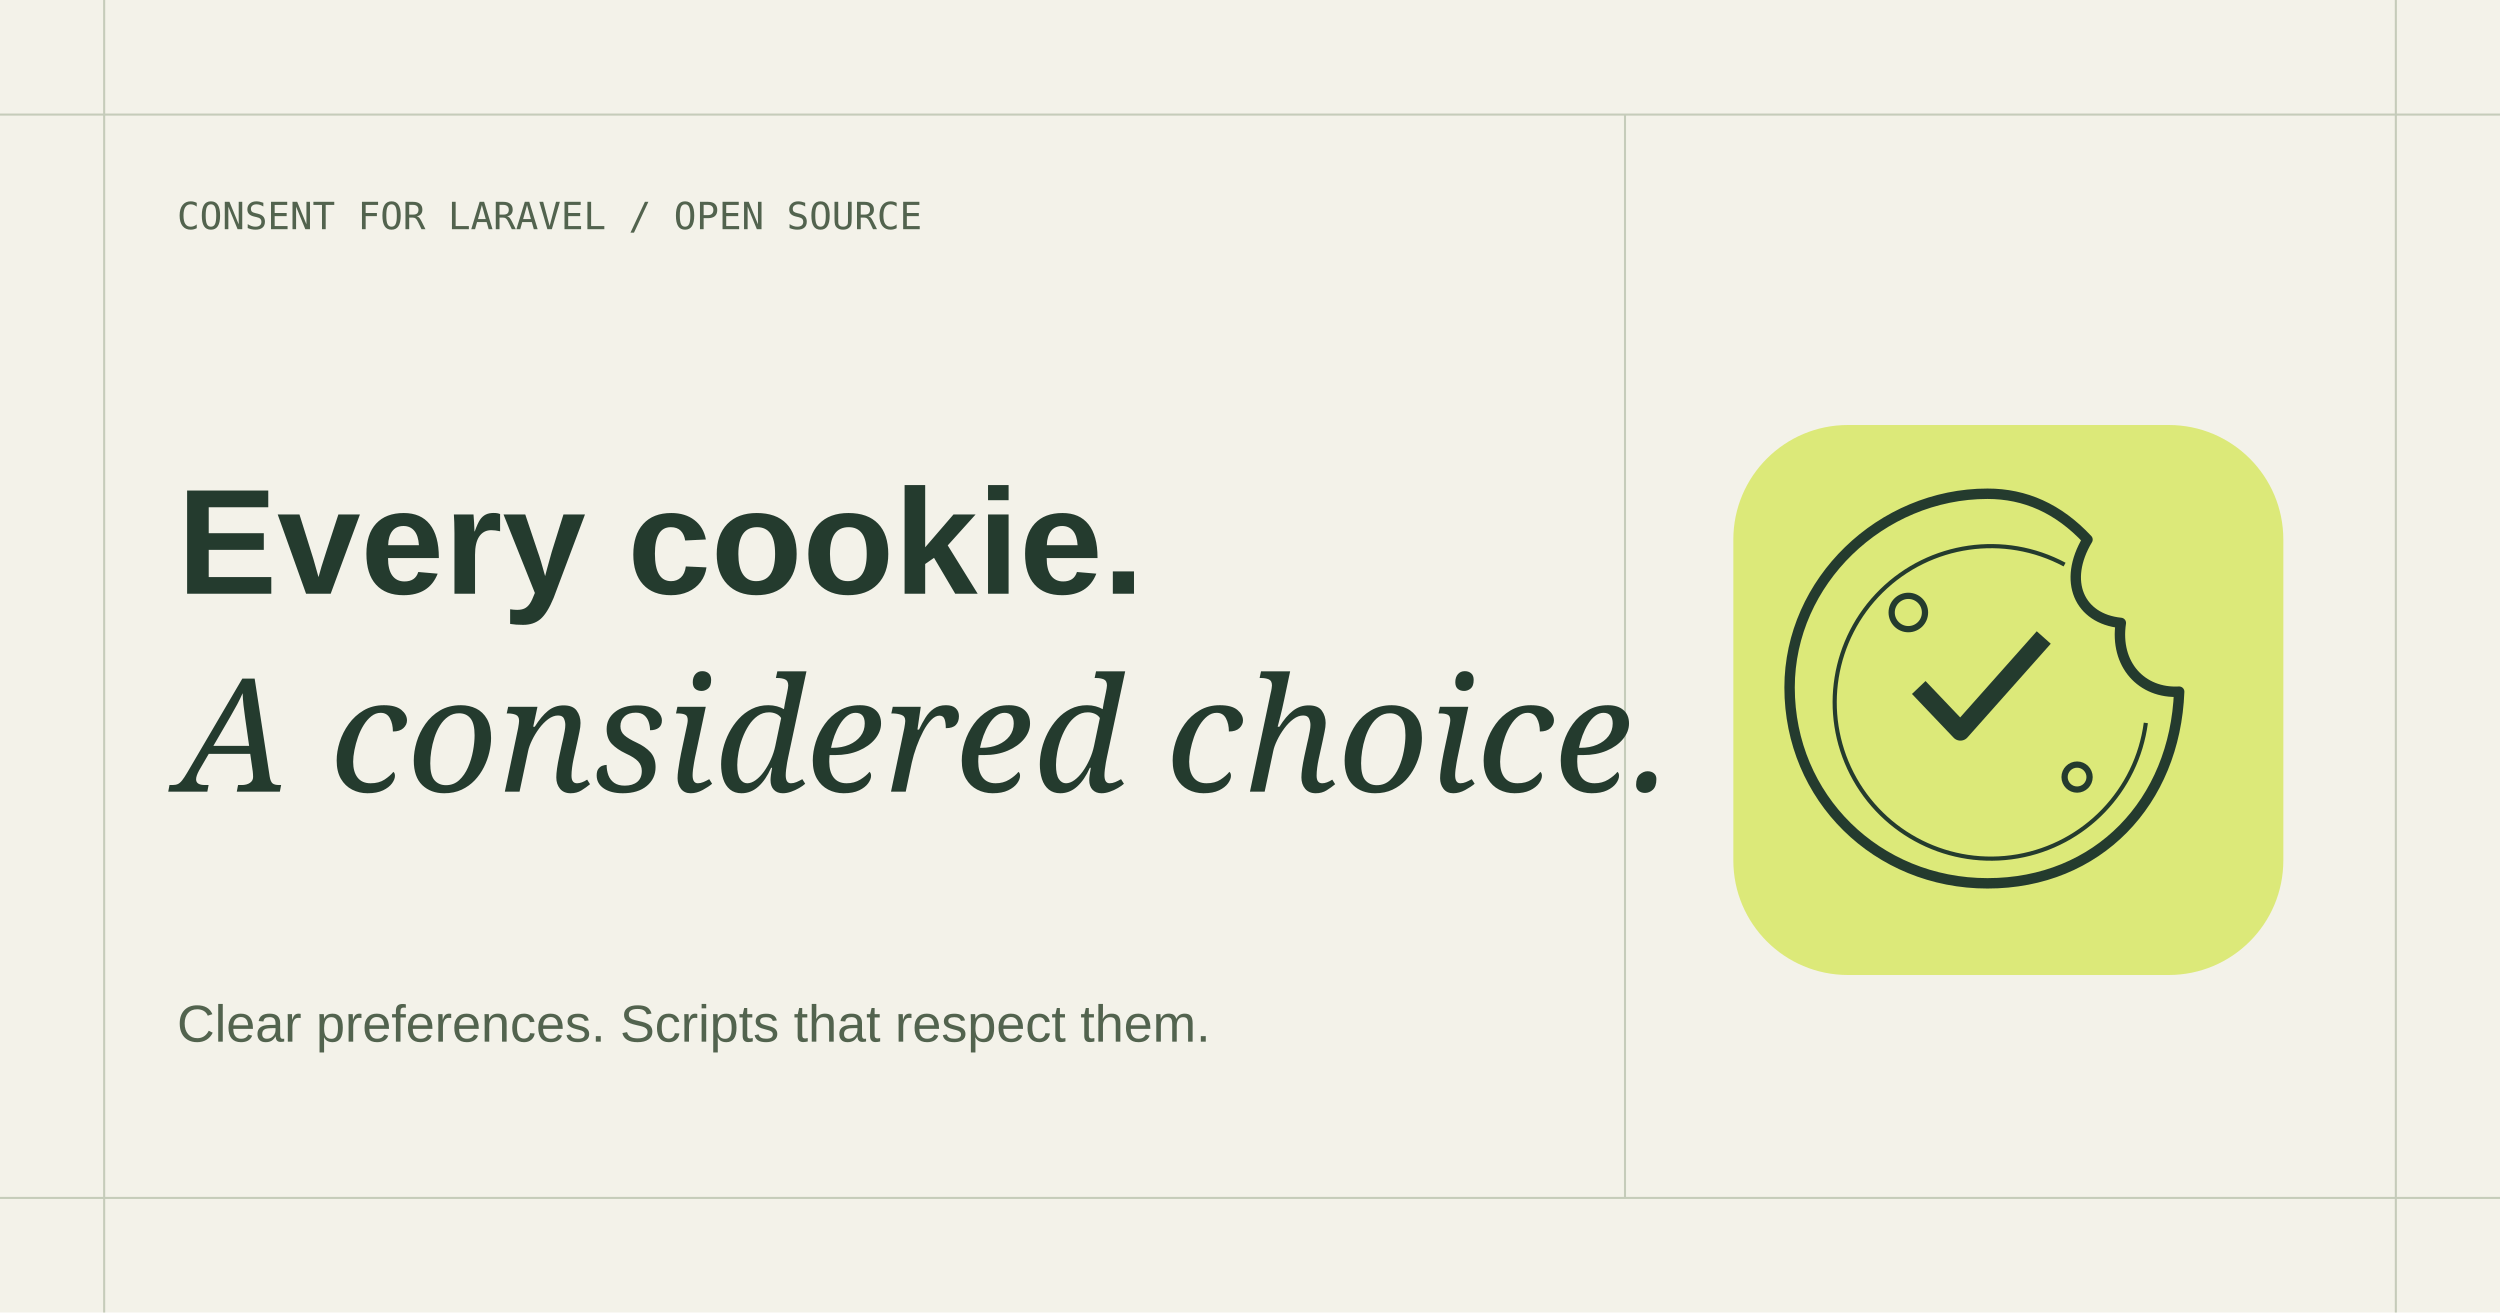
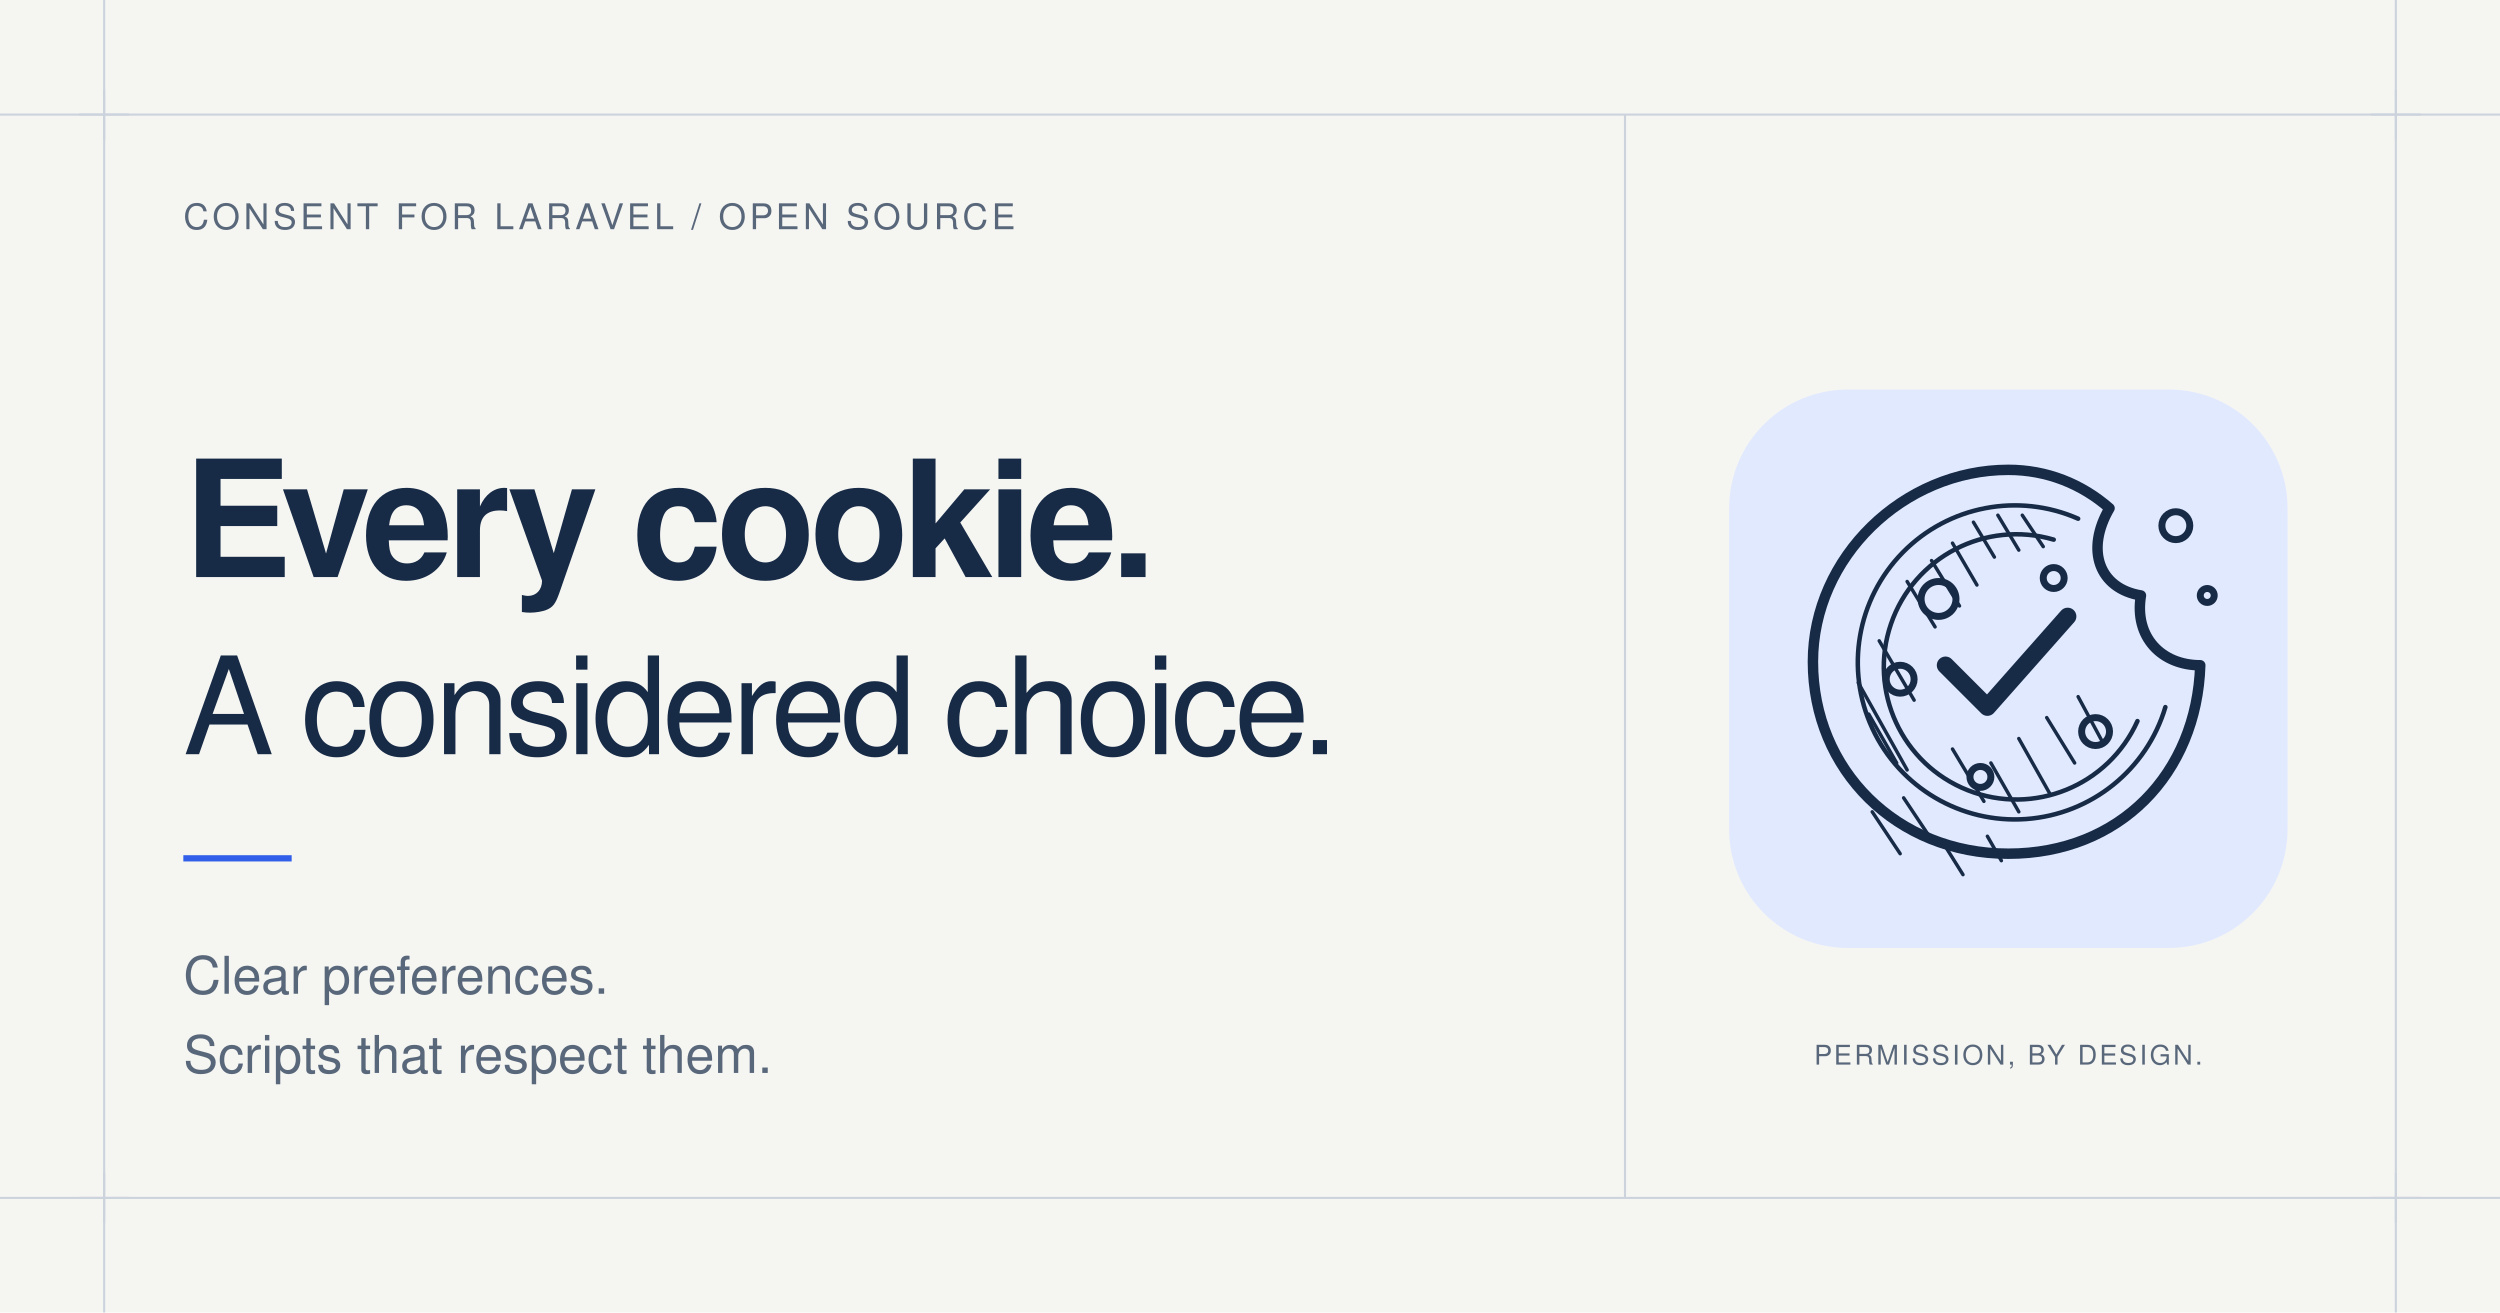
<svg xmlns="http://www.w3.org/2000/svg" width="1200" height="630" viewBox="0 0 1200 630">
-   <rect width="1200" height="630" fill="#f3f2e9" />
-   <g stroke="#c5ccba">
+   <rect width="1200" height="630" fill="#f5f5f2" />
+   <g stroke="#ccd3dd" stroke-width="1">
    <path d="M50 0v630M1150 0v630M0 55h1200M0 575h1200M780 55v520" />
+     <path d="M38 55h24M50 43v24M1138 55h24M1150 43v24M38 575h24M50 563v24M1138 575h24M1150 563v24" />
  </g>
-   <text x="85" y="110" font-family="monospace" font-size="18" fill="#52634e">CONSENT FOR LARAVEL / OPEN SOURCE</text>
-   <text x="85" y="285" font-family="Arial" font-weight="bold" font-size="72" fill="#243b2e">Every cookie.</text>
-   <text x="85" y="380" font-family="Georgia" font-style="italic" font-size="76" fill="#243b2e">A considered choice.</text>
-   <text x="85" y="500" font-family="Arial" font-size="25" fill="#52634e">Clear preferences. Scripts that respect them.</text>
-   <rect x="832" y="204" width="264" height="264" rx="55" fill="#dce979" />
-   <g stroke="#243b2e" fill="none" stroke-linejoin="round">
-     <path d="M1002 259c-12 20-4 38 16 40-3 20 10 34 28 33-2 53-39 92-92 92-53 0-95-41-95-94 0-51 44-93 95-93 18 0 34 7 48 22Z" stroke-width="5" />
-     <path d="m921 330 20 21 40-45" stroke-width="9" />
-     <circle cx="916" cy="294" r="8" stroke-width="3" />
-     <circle cx="997" cy="373" r="6" stroke-width="3" />
-     <path d="M991 271a75 75 0 1 0 39 76" stroke-width="2" />
+   <g font-family="Helvetica Neue, Helvetica, Arial, sans-serif">
+     <text x="88" y="110" fill="#59677b" font-size="17" letter-spacing="1.8">CONSENT FOR LARAVEL / OPEN SOURCE</text>
+     <text x="88" y="277" fill="#172b46" font-size="78" font-weight="600" letter-spacing="-2.8">Every cookie.</text>
+     <text x="88" y="362" fill="#172b46" font-size="65" font-weight="500" letter-spacing="-2.5">A considered choice.</text>
+     <path d="M88 412h52" stroke="#315fe9" stroke-width="3" />
+     <text x="88" y="477" fill="#59677b" font-size="25">Clear preferences.</text>
+     <text x="88" y="515" fill="#59677b" font-size="25">Scripts that respect them.</text>
+     <text x="964" y="511" fill="#59677b" font-size="13" letter-spacing="1.2" text-anchor="middle">PERMISSION, BY DESIGN.</text>
+   </g>
+   <g transform="translate(830 187) scale(1.675)">
+     <rect width="160" height="160" rx="34" fill="#e1e9ff" />
+     <g fill="none" stroke="#172b46" stroke-linecap="round" stroke-linejoin="round">
+       <path d="M109 34c-7 12-3 23 9 25-2 12 6 20 17 20-1 31-23 54-55 54-32 0-56-24-56-55 0-30 26-55 56-55 11 0 21 4 29 11Z" stroke-width="3" />
+       <path d="M100 37a45 45 0 1 0 25 54M93 43a38 38 0 1 0 24 52" stroke-width="1.3" />
+       <path d="m40 93 8 14m-11-23 14 25m-8-37 10 17m-2-34 8 13m-1-19 8 13m-2-18 7 12m-1-18 6 10m1-12 6 10m1-10 6 9m10 43 7 13m-16-7 8 13m-16-7 9 16m-17-9 8 14m-19-18 9 15m-23-1 8 12m-17-8 8 12m13-2 5 8m7-11 4 7" stroke-width="1" />
+       <circle cx="60" cy="60" r="5" stroke-width="2" />
+       <circle cx="49" cy="83" r="4" stroke-width="2" />
+       <circle cx="72" cy="111" r="3" stroke-width="2" />
+       <circle cx="105" cy="98" r="4" stroke-width="2" />
+       <circle cx="93" cy="54" r="3" stroke-width="2" />
+       <path d="M62 79 74 91l23-26" stroke-width="5" />
+       <circle cx="128" cy="39" r="4" stroke-width="2" />
+       <circle cx="137" cy="59" r="2" stroke-width="2" />
+     </g>
  </g>
</svg>
